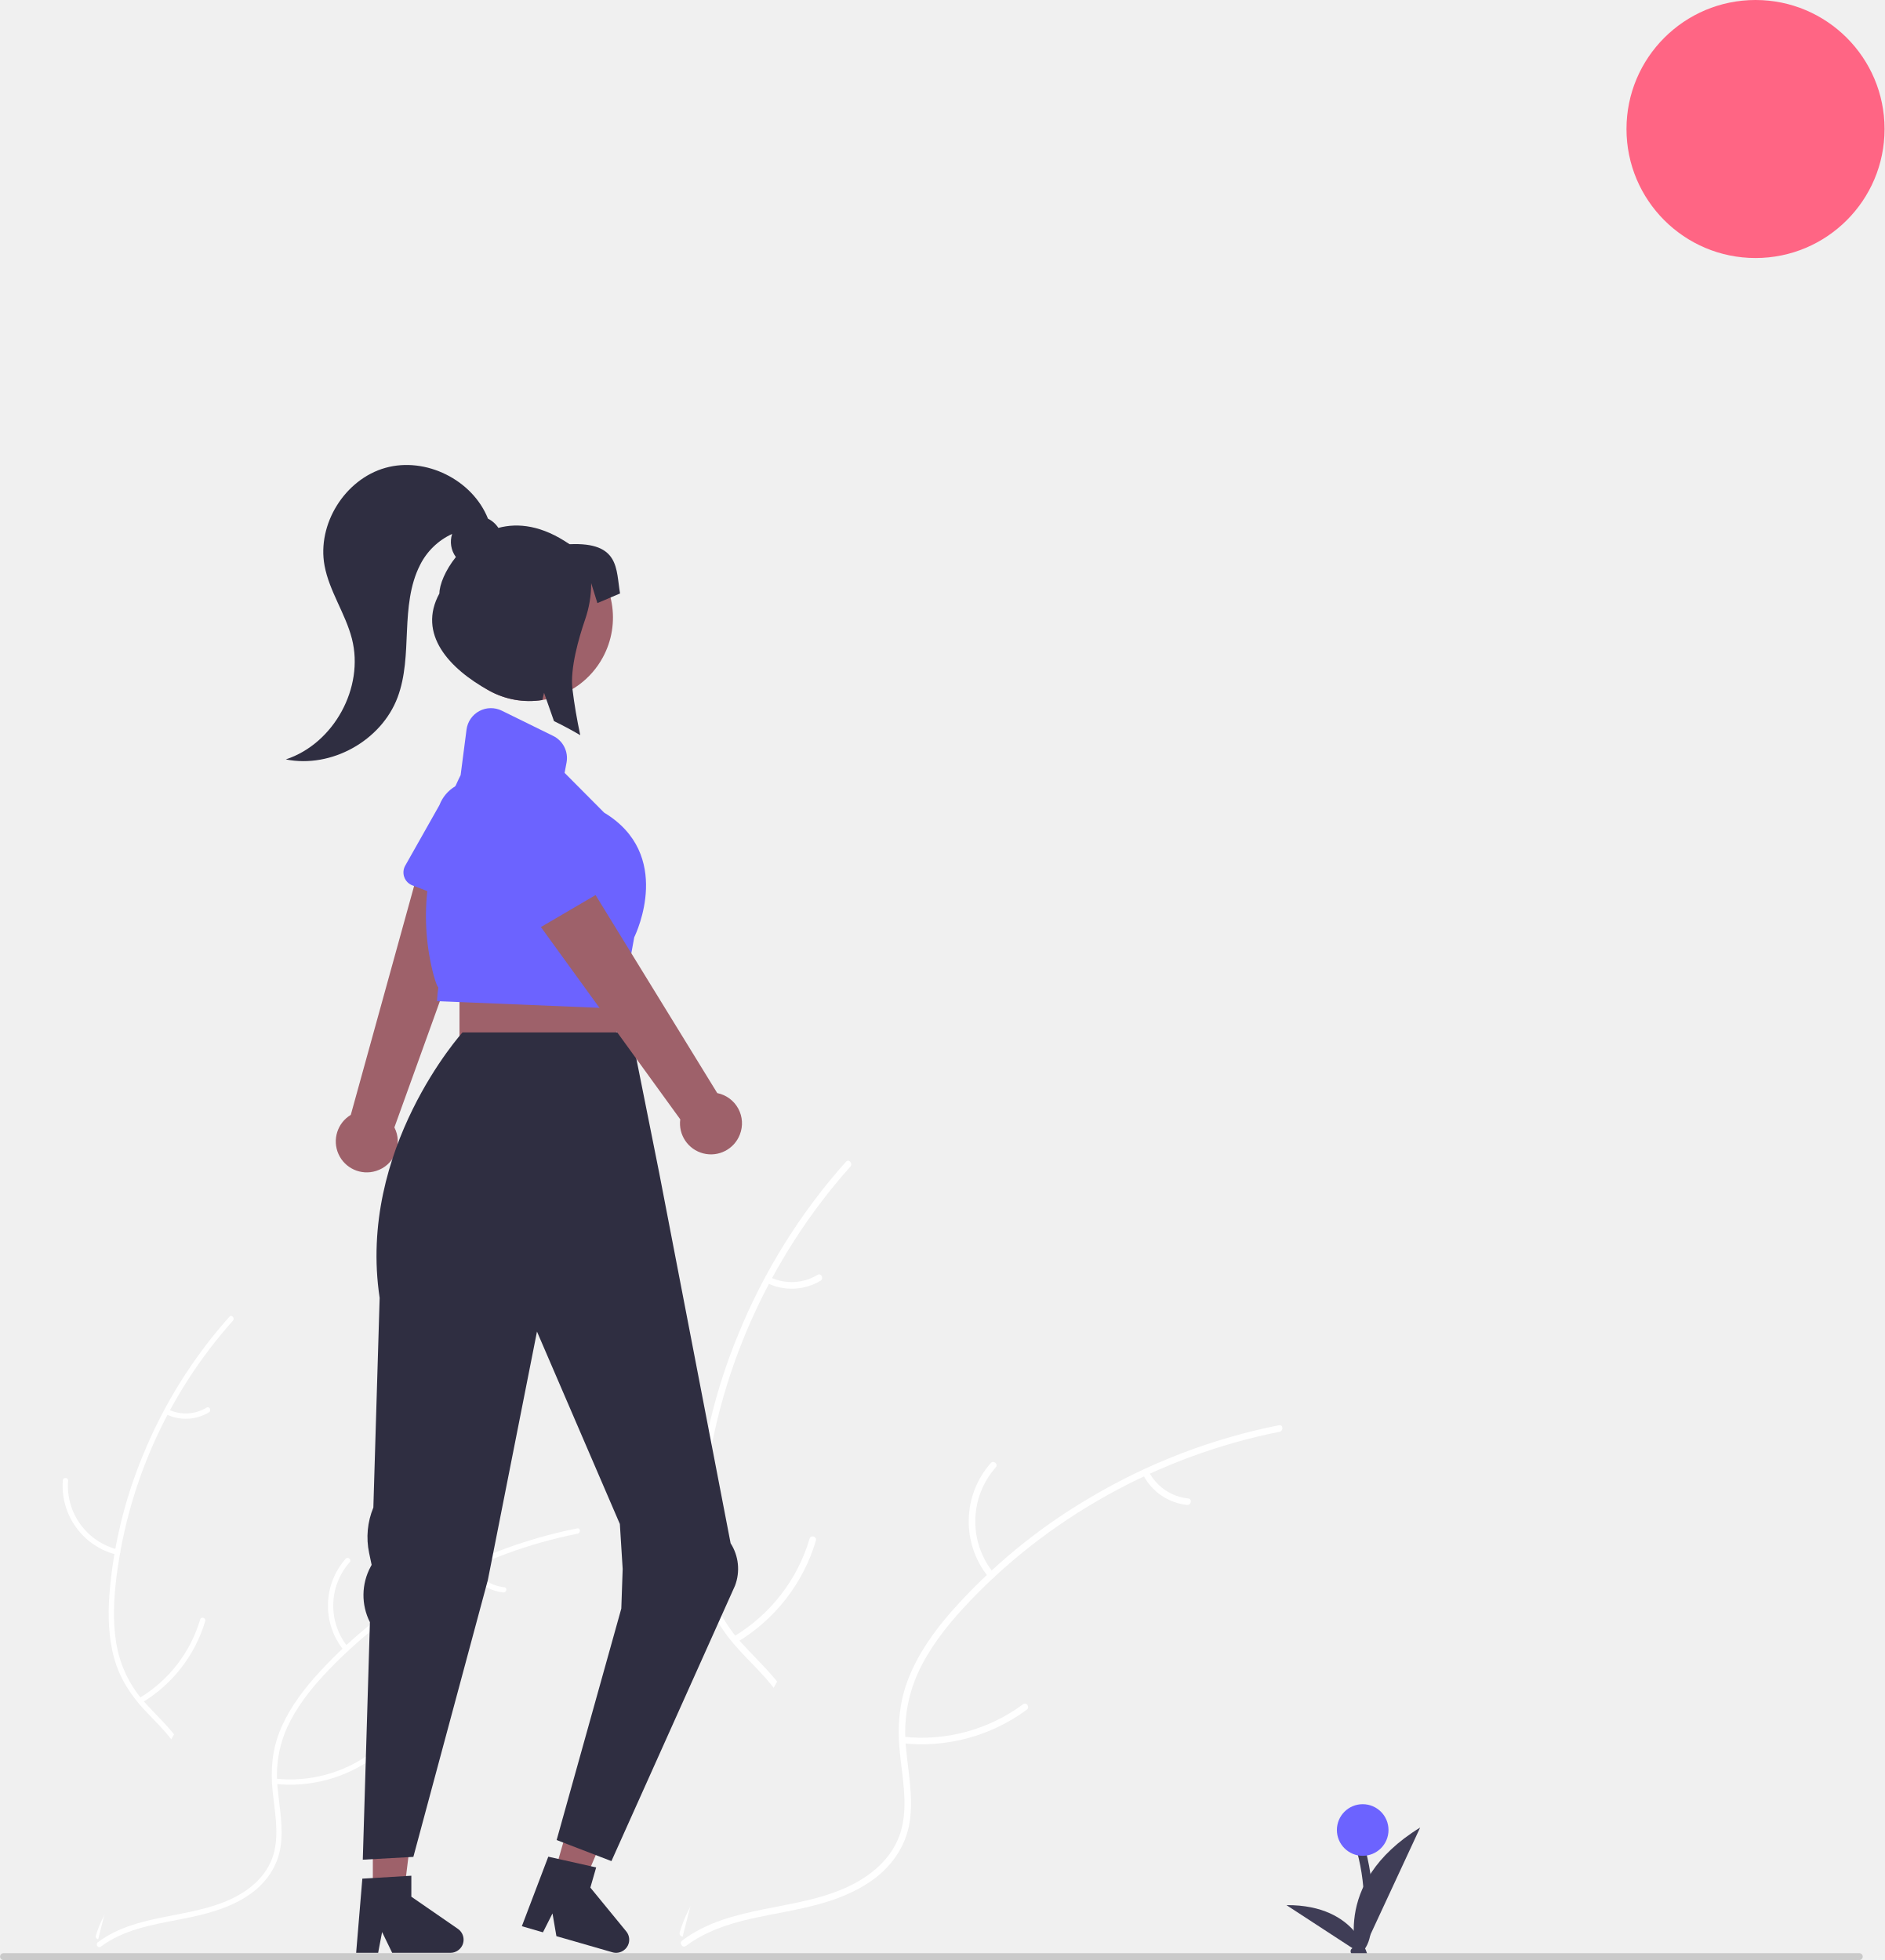
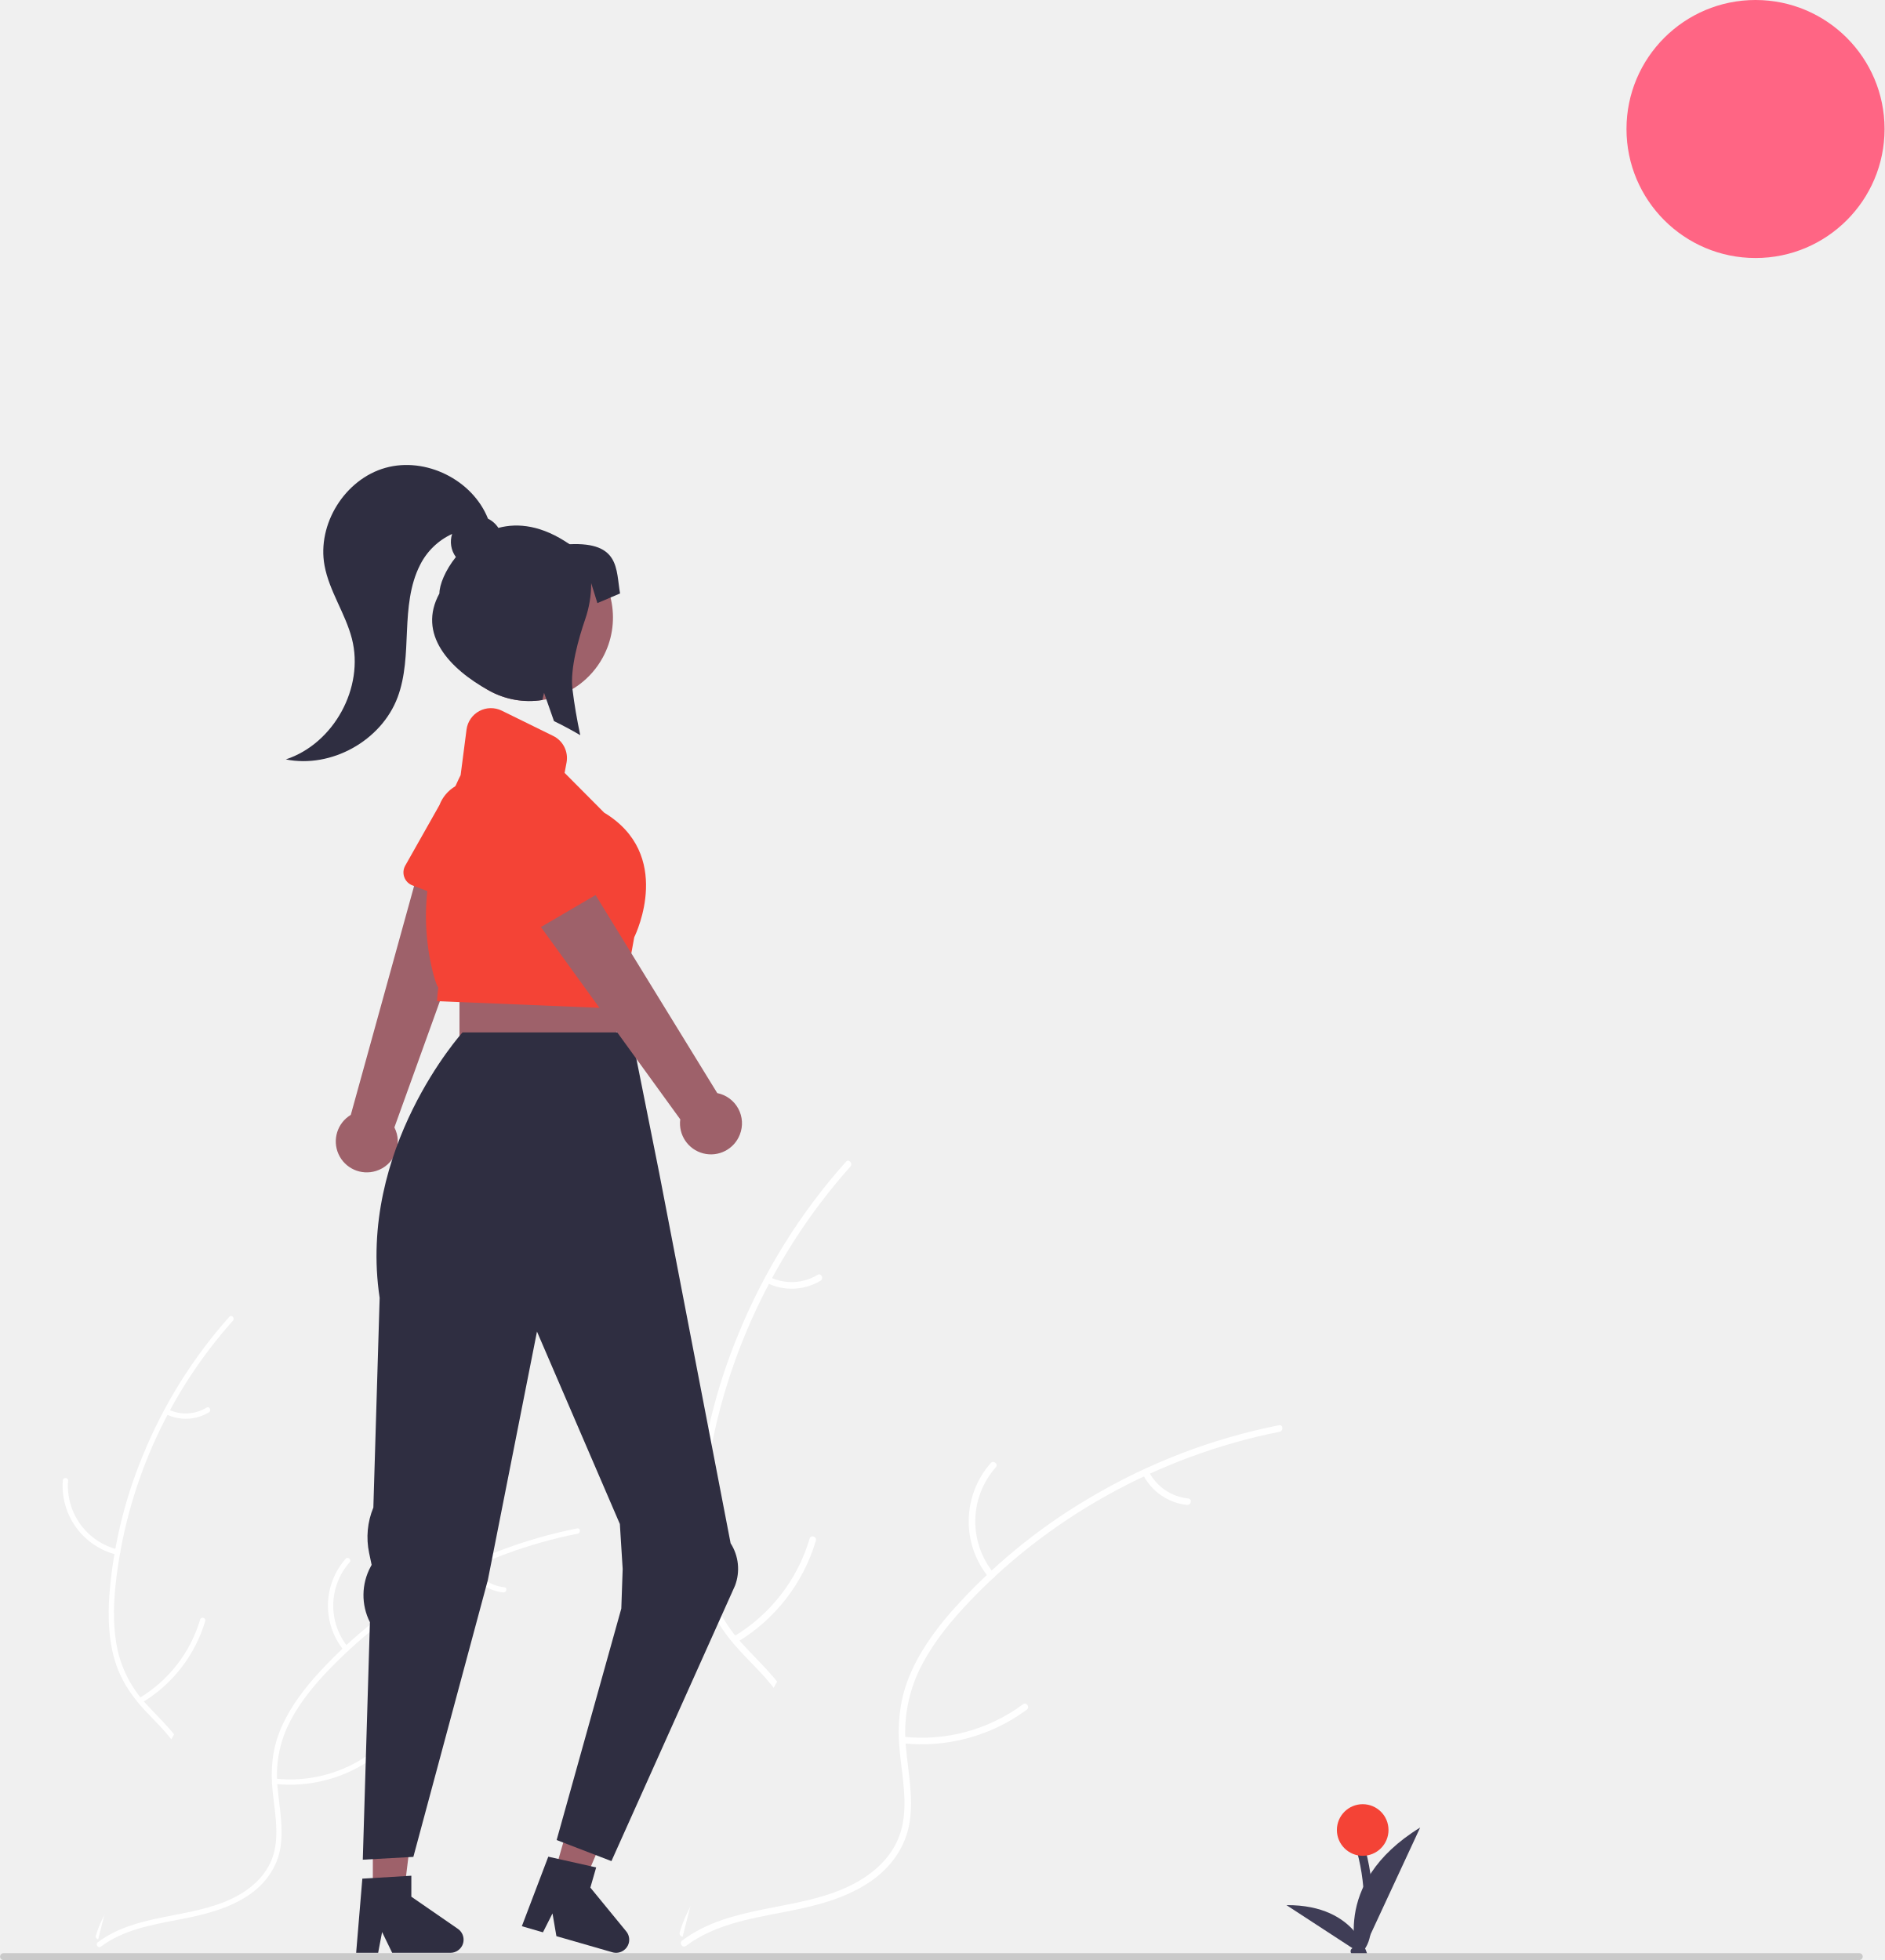
<svg xmlns="http://www.w3.org/2000/svg" data-name="Layer 1" width="657.247" height="683.655" viewBox="0 0 657.247 683.655">
  <path d="M859.359,175.305c-4.379-3.091-9.17-6.314-14.528-6.185-12.968.312-19.96,19.323-32.916,18.654-8.262-.426-13.746-8.819-21.439-11.862-10.015-3.962-22.76,3.787-23.853,14.501l1.286-1.177a310.537,310.537,0,0,0,118.97,5.496Q873.119,185.018,859.359,175.305Z" transform="translate(-271.3764 -108.1724)" fill="#f0f0f0" />
  <path d="M281.671,664.052c5.167-41.545,30.914-82.478,70.535-95.998a192.887,192.887,0,0,0,.01,132.43c6.088,16.468,14.575,34.151,8.848,50.749-3.563,10.328-12.28,18.229-22.023,23.17-9.744,4.941-20.558,7.295-31.237,9.603l-2.102,1.738C288.749,747.464,276.504,705.596,281.671,664.052Z" transform="translate(-271.3764 -108.1724)" fill="#f0f0f0" />
  <path d="M352.599,568.839a164.866,164.866,0,0,0-40.986,92.787c-.72,7.389-.808,14.947.808,22.23a40.72,40.72,0,0,0,10.128,18.887c4.565,5.015,9.815,9.617,13.081,15.654,3.443,6.364,3.575,13.595,1.218,20.354-2.884,8.271-8.567,15.012-14.354,21.411-6.425,7.105-13.212,14.384-15.943,23.803-.331,1.141-2.083.561-1.752-.579,4.752-16.389,20.661-25.698,28.248-40.459,3.54-6.888,5.026-14.884,1.707-22.155-2.902-6.358-8.312-11.108-12.978-16.146-4.899-5.29-8.656-11.094-10.591-18.098-1.98-7.165-2.187-14.742-1.659-22.117a159.95,159.95,0,0,1,11.682-48.607,167.79,167.79,0,0,1,30.171-48.35c.789-.883,2.005.506,1.221,1.384Z" transform="translate(-271.3764 -108.1724)" fill="#fff" />
  <path d="M312.11,650.46a24.735,24.735,0,0,1-18.828-25.911c.094-1.183,1.937-1.093,1.843.092a22.904,22.904,0,0,0,17.564,24.067c1.155.275.57,2.025-.579,1.752Z" transform="translate(-271.3764 -108.1724)" fill="#fff" />
  <path d="M319.899,700.505a47.675,47.675,0,0,0,21.29-27.457c.335-1.14,2.087-.56,1.752.579a49.589,49.589,0,0,1-22.212,28.527c-1.023.607-1.847-1.044-.83-1.648Z" transform="translate(-271.3764 -108.1724)" fill="#fff" />
  <path d="M330.145,599.834a14.001,14.001,0,0,0,13.269-.674c1.015-.62,1.838,1.032.83,1.648a15.69,15.69,0,0,1-14.677.778.954.954,0,0,1-.587-1.165.927.927,0,0,1,1.165-.587Z" transform="translate(-271.3764 -108.1724)" fill="#fff" />
  <path d="M472.976,642.257c-.623.405-1.246.81-1.869,1.23A184.389,184.389,0,0,0,447.531,661.894c-.576.514-1.153,1.043-1.713,1.573a194.388,194.388,0,0,0-42.217,57.79,188.776,188.776,0,0,0-10.34,26.754c-3.816,12.661-6.945,26.691-14.498,37.047a32.383,32.383,0,0,1-2.523,3.115H307.985c-.155-.078-.311-.14-.467-.218l-2.725.125c.109-.483.233-.981.343-1.464.062-.28.14-.561.202-.841.046-.187.094-.374.125-.545.015-.062.031-.125.046-.171.031-.171.078-.327.11-.483q1.028-4.181,2.118-8.362c0-.016,0-.016.015-.031,5.591-21.225,13.003-42.171,23.359-61.325.312-.576.623-1.168.966-1.744a180.134,180.134,0,0,1,16.18-24.542,159.247,159.247,0,0,1,10.605-12.131,132.424,132.424,0,0,1,33.138-24.823c24.48-12.925,52.822-17.877,78.984-9.982C471.652,641.837,472.307,642.039,472.976,642.257Z" transform="translate(-271.3764 -108.1724)" fill="#f0f0f0" />
  <path d="M472.823,643.124a164.866,164.866,0,0,0-88.589,49.409c-5.024,5.466-9.644,11.448-12.739,18.236a40.72,40.72,0,0,0-3.285,21.178c.625,6.753,2.047,13.588,1.019,20.375-1.083,7.154-5.33,13.007-11.282,16.985-7.282,4.868-15.879,6.828-24.352,8.454-9.408,1.805-19.209,3.53-27.061,9.407-.951.712-2.001-.806-1.051-1.517,13.661-10.224,31.968-8.079,46.913-15.297,6.974-3.368,12.974-8.858,14.702-16.662,1.511-6.824.051-13.873-.641-20.705-.727-7.173-.231-14.069,2.44-20.827,2.733-6.912,7.129-13.088,11.991-18.658a159.95,159.95,0,0,1,38.592-31.777,167.79,167.79,0,0,1,53.2-20.44c1.162-.23,1.296,1.611.142,1.84Z" transform="translate(-271.3764 -108.1724)" fill="#fff" />
  <path d="M391.353,683.916a24.735,24.735,0,0,1,.567-32.025c.788-.888,2.205.294,1.416,1.183a22.904,22.904,0,0,0-.466,29.791c.757.915-.764,1.96-1.517,1.051Z" transform="translate(-271.3764 -108.1724)" fill="#fff" />
  <path d="M367.442,728.564a47.675,47.675,0,0,0,33.53-9.105c.954-.709,2.003.809,1.051,1.517a49.589,49.589,0,0,1-34.91,9.404c-1.182-.131-.846-1.946.33-1.815Z" transform="translate(-271.3764 -108.1724)" fill="#fff" />
  <path d="M436.234,654.353a14.001,14.001,0,0,0,11,7.451c1.183.116.846,1.931-.33,1.815a15.69,15.69,0,0,1-12.187-8.216.954.954,0,0,1,.233-1.284.927.927,0,0,1,1.284.233Z" transform="translate(-271.3764 -108.1724)" fill="#fff" />
  <path d="M479.636,633.638c6.433-51.725,38.489-102.688,87.818-119.521a240.151,240.151,0,0,0,.012,164.88c7.58,20.504,18.146,42.52,11.016,63.184-4.436,12.858-15.289,22.696-27.42,28.847-12.132,6.151-25.596,9.083-38.891,11.956l-2.617,2.164C488.448,737.489,473.203,685.362,479.636,633.638Z" transform="translate(-271.3764 -108.1724)" fill="#f0f0f0" />
  <path d="M567.943,515.095c-28.435,31.841-46.881,72.972-51.028,115.523-.897,9.199-1.006,18.61,1.005,27.677a50.698,50.698,0,0,0,12.609,23.515c5.683,6.244,12.22,11.973,16.286,19.49,4.286,7.923,4.451,16.926,1.517,25.342-3.59,10.297-10.666,18.691-17.871,26.658-8,8.846-16.449,17.908-19.85,29.636-.412,1.421-2.593.699-2.181-.72,5.916-20.404,25.724-31.994,35.17-50.372,4.408-8.575,6.258-18.531,2.126-27.584-3.613-7.916-10.349-13.829-16.158-20.102-6.1-6.586-10.776-13.813-13.186-22.533-2.465-8.92-2.723-18.354-2.066-27.536a199.143,199.143,0,0,1,14.544-60.518,208.904,208.904,0,0,1,37.564-60.198c.982-1.1,2.496.63,1.52,1.723Z" transform="translate(-271.3764 -108.1724)" fill="#fff" />
  <path d="M517.533,616.715a30.796,30.796,0,0,1-23.442-32.26c.117-1.473,2.412-1.361,2.295.115a28.517,28.517,0,0,0,21.867,29.964c1.438.342.71,2.521-.72,2.181Z" transform="translate(-271.3764 -108.1724)" fill="#fff" />
  <path d="M527.231,679.023a59.357,59.357,0,0,0,26.507-34.185c.417-1.419,2.598-.698,2.181.72a61.74,61.74,0,0,1-27.655,35.517c-1.274.756-2.3-1.3-1.033-2.052Z" transform="translate(-271.3764 -108.1724)" fill="#fff" />
  <path d="M539.988,553.685a17.432,17.432,0,0,0,16.52-.839c1.264-.771,2.289,1.285,1.033,2.052a19.534,19.534,0,0,1-18.273.968,1.187,1.187,0,0,1-.731-1.451,1.154,1.154,0,0,1,1.451-.731Z" transform="translate(-271.3764 -108.1724)" fill="#fff" />
  <path d="M717.818,606.503c-.775.504-1.551,1.008-2.327,1.532a229.57,229.57,0,0,0-29.353,22.917c-.718.64-1.435,1.299-2.133,1.958a242.02,242.02,0,0,0-52.562,71.95,235.031,235.031,0,0,0-12.874,33.309c-4.751,15.763-8.647,33.232-18.051,46.125a40.318,40.318,0,0,1-3.141,3.878H512.397c-.193-.097-.387-.175-.581-.271l-3.393.155c.136-.601.291-1.221.427-1.823.078-.349.174-.698.252-1.047.058-.233.116-.465.155-.679.019-.078.039-.155.058-.213.039-.213.098-.407.136-.601q1.279-5.206,2.637-10.412c0-.019,0-.019.019-.039,6.961-26.426,16.189-52.504,29.083-76.352.388-.717.775-1.454,1.202-2.171a224.273,224.273,0,0,1,20.145-30.556,198.27,198.27,0,0,1,13.204-15.104A164.873,164.873,0,0,1,616.998,618.156c30.479-16.092,65.765-22.258,98.338-12.428C716.169,605.98,716.985,606.232,717.818,606.503Z" transform="translate(-271.3764 -108.1724)" fill="#f0f0f0" />
  <path d="M717.627,607.582c-41.874,8.303-81.366,30.038-110.296,61.516-6.255,6.805-12.007,14.253-15.861,22.704a50.698,50.698,0,0,0-4.09,26.367c.778,8.407,2.548,16.917,1.269,25.367-1.348,8.907-6.637,16.194-14.047,21.147-9.066,6.06-19.769,8.502-30.319,10.525-11.714,2.247-23.916,4.395-33.692,11.712-1.185.887-2.491-1.003-1.308-1.888,17.009-12.73,39.802-10.058,58.409-19.045,8.682-4.193,16.154-11.029,18.304-20.744,1.881-8.496.063-17.273-.798-25.778-.905-8.931-.288-17.517,3.038-25.93,3.403-8.606,8.876-16.295,14.929-23.23a199.143,199.143,0,0,1,48.049-39.564,208.904,208.904,0,0,1,66.236-25.449c1.446-.287,1.613,2.006.176,2.291Z" transform="translate(-271.3764 -108.1724)" fill="#fff" />
  <path d="M616.194,658.37a30.796,30.796,0,0,1,.706-39.872c.981-1.106,2.745.366,1.763,1.473a28.517,28.517,0,0,0-.581,37.09c.942,1.139-.951,2.44-1.888,1.308Z" transform="translate(-271.3764 -108.1724)" fill="#fff" />
  <path d="M586.424,713.957A59.357,59.357,0,0,0,628.17,702.621c1.188-.882,2.494,1.007,1.308,1.888a61.74,61.74,0,0,1-43.464,11.708c-1.472-.164-1.054-2.423.41-2.26Z" transform="translate(-271.3764 -108.1724)" fill="#fff" />
  <path d="M672.072,621.562a17.432,17.432,0,0,0,13.695,9.276c1.473.145,1.053,2.404-.41,2.26a19.534,19.534,0,0,1-15.173-10.229,1.187,1.187,0,0,1,.29-1.598,1.154,1.154,0,0,1,1.598.29Z" transform="translate(-271.3764 -108.1724)" fill="#fff" />
  <path d="M402.534,516.602a10.743,10.743,0,0,0,6.387-15.184l33.175-92.049-23.001-4.089-25.378,91.767a10.801,10.801,0,0,0,8.817,19.556Z" transform="translate(-271.3764 -108.1724)" fill="#9e616a" />
-   <path d="M449.233,388.282a13.363,13.363,0,0,0-19.04-5.88,13.067,13.067,0,0,0-5.56,6.59l-11.93,21.12a4.819,4.819,0,0,0,2.47,6.87l.62.24,4.61,1.77,16.01,6.15,1.47.57a4.819,4.819,0,0,0,6.43-3.45l1.89-8.49,3.37-15.1A13.303,13.303,0,0,0,449.233,388.282Z" transform="translate(-271.3764 -108.1724)" fill="#6c63ff" />
+   <path d="M449.233,388.282a13.363,13.363,0,0,0-19.04-5.88,13.067,13.067,0,0,0-5.56,6.59l-11.93,21.12a4.819,4.819,0,0,0,2.47,6.87l.62.24,4.61,1.77,16.01,6.15,1.47.57a4.819,4.819,0,0,0,6.43-3.45l1.89-8.49,3.37-15.1A13.303,13.303,0,0,0,449.233,388.282Z" transform="translate(-271.3764 -108.1724)" fill="#f44336" />
  <rect x="160.249" y="332.673" width="54.871" height="54.871" fill="#9e616a" />
  <polygon points="130.029 660.618 140.84 660.617 145.983 618.918 130.027 618.919 130.029 660.618" fill="#9e616a" />
  <path d="M431.084,780.972l-16.25-11.22v-7.32l-1.84.11h-.01l-11.57.7h-.01l-3.66.21-2.09,25.03-.06.83h7.67l.15-.83,1.22-6.41,3.11,6.41.4.83h20.34a4.443,4.443,0,0,0,2.62-.83,4.514,4.514,0,0,0,1.95-3.73A4.602,4.602,0,0,0,431.084,780.972Z" transform="translate(-271.3764 -108.1724)" fill="#2f2e41" />
  <polygon points="193.255 653.754 203.645 656.742 220.114 618.089 204.78 613.679 193.255 653.754" fill="#9e616a" />
  <path d="M489.784,781.852l-12.52-15.28,2.03-7.04-1.8-.4h-.01l-10.03-2.25-1.29-.29-3.57-.8-9.22,24.25,7.36,2.13,3.33-6.59,1.36,7.93,4.64,1.33,12.63,3.64,2.29.66a4.609,4.609,0,0,0,3.89-.66,4.534,4.534,0,0,0,1.77-2.47A4.581,4.581,0,0,0,489.784,781.852Z" transform="translate(-271.3764 -108.1724)" fill="#2f2e41" />
  <path d="M481.584,337.532a29.057,29.057,0,0,1-19.67,14.56c-.46.1-.92.18-1.39.25a29.125,29.125,0,1,1,21.06-14.81Z" transform="translate(-271.3764 -108.1724)" fill="#9e616a" />
  <path d="M527.719,661.248a16.534,16.534,0,0,0-1.539-14.783L501.274,517.272l-9.798-48.992H432.686s-36.744,40.663-28.905,92.594l-2.194,73.135a26.894,26.894,0,0,0-1.473,15.859l.873,4.137-.337.623a20.904,20.904,0,0,0-.263,19.373l-2.485,82.839,17.637-.98,25.966-96.514L458.651,572.633l28.905,67.119.98,15.677-.476,13.819-22.551,80.735L484.617,757.332Z" transform="translate(-271.3764 -108.1724)" fill="#2f2e41" />
-   <path d="M482.074,391.622l-13.79-13.87.68-3.62a8.593,8.593,0,0,0-4.65-9.26l-17.95-8.82a8.575,8.575,0,0,0-12.28,6.58l-2.06,15.91c-.18.34-.86,1.69-1.83,3.86a127.641,127.641,0,0,0-7.69,23.49,108.429,108.429,0,0,0-2.1,13.1,80.603,80.603,0,0,0,2.2,29.32c.88,3.14,1.36,3.99,1.64,4.31a39.722,39.722,0,0,0-.42,4.24l-.03.51.99.04,6.84.28,48.82,2.02,6.05.25,1.53.06,3.53-19.35,1.02-5.59C493.344,433.512,506.213,406.182,482.074,391.622Z" transform="translate(-271.3764 -108.1724)" fill="#6c63ff" />
+   <path d="M482.074,391.622l-13.79-13.87.68-3.62a8.593,8.593,0,0,0-4.65-9.26l-17.95-8.82a8.575,8.575,0,0,0-12.28,6.58l-2.06,15.91c-.18.34-.86,1.69-1.83,3.86a127.641,127.641,0,0,0-7.69,23.49,108.429,108.429,0,0,0-2.1,13.1,80.603,80.603,0,0,0,2.2,29.32c.88,3.14,1.36,3.99,1.64,4.31a39.722,39.722,0,0,0-.42,4.24l-.03.51.99.04,6.84.28,48.82,2.02,6.05.25,1.53.06,3.53-19.35,1.02-5.59C493.344,433.512,506.213,406.182,482.074,391.622Z" transform="translate(-271.3764 -108.1724)" fill="#f44336" />
  <path d="M529.402,503.914a10.743,10.743,0,0,0-7.879-14.466L470.303,406.081l-17.55,15.421,55.867,77.098a10.801,10.801,0,0,0,20.782,5.315Z" transform="translate(-271.3764 -108.1724)" fill="#9e616a" />
-   <path d="M481.764,412.402l-15.15-18.84a13.396,13.396,0,0,0-17.38-5.28,10.413,10.413,0,0,0-.93.49,13.374,13.374,0,0,0-4.82,18.24l2.72,6.76,6.34,15.74a4.816,4.816,0,0,0,6.9,2.36l.58-.34,19.06-11.16,1.36-.8a4.788,4.788,0,0,0,2.3-3.28A4.855,4.855,0,0,0,481.764,412.402Z" transform="translate(-271.3764 -108.1724)" fill="#6c63ff" />
+   <path d="M481.764,412.402l-15.15-18.84a13.396,13.396,0,0,0-17.38-5.28,10.413,10.413,0,0,0-.93.49,13.374,13.374,0,0,0-4.82,18.24l2.72,6.76,6.34,15.74a4.816,4.816,0,0,0,6.9,2.36l.58-.34,19.06-11.16,1.36-.8a4.788,4.788,0,0,0,2.3-3.28A4.855,4.855,0,0,0,481.764,412.402Z" transform="translate(-271.3764 -108.1724)" fill="#f44336" />
  <circle cx="612.247" cy="45" r="45" fill="#ff6584" />
  <path d="M407.806,197.057c-5.58-3.939-11.686-8.047-18.514-7.882-16.527.397-25.438,24.626-41.948,23.774-10.529-.543-17.519-11.239-27.322-15.118-12.763-5.049-29.006,4.826-30.398,18.48l1.639-1.5a395.753,395.753,0,0,0,151.617,7.004Q425.343,209.436,407.806,197.057Z" transform="translate(-271.3764 -108.1724)" fill="#f0f0f0" />
  <path d="M735.987,269.349c-5.352-3.778-11.207-7.717-17.756-7.559-15.85.381-24.395,23.616-40.229,22.799-10.098-.521-16.801-10.779-26.202-14.498-12.24-4.842-27.817,4.628-29.152,17.723l1.572-1.439a379.534,379.534,0,0,0,145.404,6.717Q752.806,281.221,735.987,269.349Z" transform="translate(-271.3764 -108.1724)" fill="#f0f0f0" />
  <path d="M470.003,298.002c-9.53-6.554-17.922-7.552-24.815-5.694a9.062,9.062,0,0,0-3.625-3.219c-5.376-13.547-21.738-21.683-35.78-17.728-14.132,3.981-23.883,19.635-21.224,34.074,1.648,8.95,7.281,16.701,9.546,25.515,4.386,17.063-6.313,36.608-23.05,42.108,15.847,3.182,33.29-6.498,38.975-21.628,2.761-7.349,2.928-15.373,3.279-23.216.351-7.843.983-15.921,4.537-22.922a23.424,23.424,0,0,1,11.21-10.876,8.941,8.941,0,0,0,1.306,8.049c-3.716,4.655-5.739,9.69-5.739,12.705-7.72,14.11,3.32,26.23,17.43,33.95a28.908,28.908,0,0,0,18.47,3.22l.59-2.52.8,2.27,2.67,7.61q4.62,2.235,9.16,4.9c-1.15-5.4-2.08-10.79-2.72-16.06-.886-7.173,2.203-17.851,4.432-24.345a38.331,38.331,0,0,0,2.099-12.44v-.185l2.17,6.97,7.9-3.37C486.154,306.742,487.624,297.172,470.003,298.002Z" transform="translate(-271.3764 -108.1724)" fill="#2f2e41" />
  <path d="M746.882,750.938l-2.93.667a71.181,71.181,0,0,1,3.139,19.835,63.036,63.036,0,0,1-.573,10.031c-.348,2.358-.998,5.063-3.339,6.164-1.746.821-.225,3.409,1.514,2.59,2.64-1.242,3.924-4.026,4.5-6.747a53.316,53.316,0,0,0,.903-10.643A74.071,74.071,0,0,0,746.882,750.938Z" transform="translate(-271.3764 -108.1724)" fill="#3f3d56" />
  <path id="b60e4ce1-288a-47b0-9166-e85164baad32-693" data-name="Path 482" d="M745.214,791.828s-10.727-26.404,21.453-46.207Z" transform="translate(-271.3764 -108.1724)" fill="#3f3d56" />
  <path id="fef604e2-08c9-431b-a72b-c19cbc53b460-694" data-name="Path 483" d="M748.638,791.347s-3.272-18.82-28.599-18.658Z" transform="translate(-271.3764 -108.1724)" fill="#3f3d56" />
-   <circle cx="475.247" cy="638.309" r="9" fill="#6c63ff" />
+   <circle cx="475.247" cy="638.309" r="9" fill="#f44336" />
  <path d="M919.861,791.828h-647.294a1.191,1.191,0,0,1,0-2.381h647.294a1.191,1.191,0,0,1,0,2.381Z" transform="translate(-271.3764 -108.1724)" fill="#cacaca" />
</svg>
